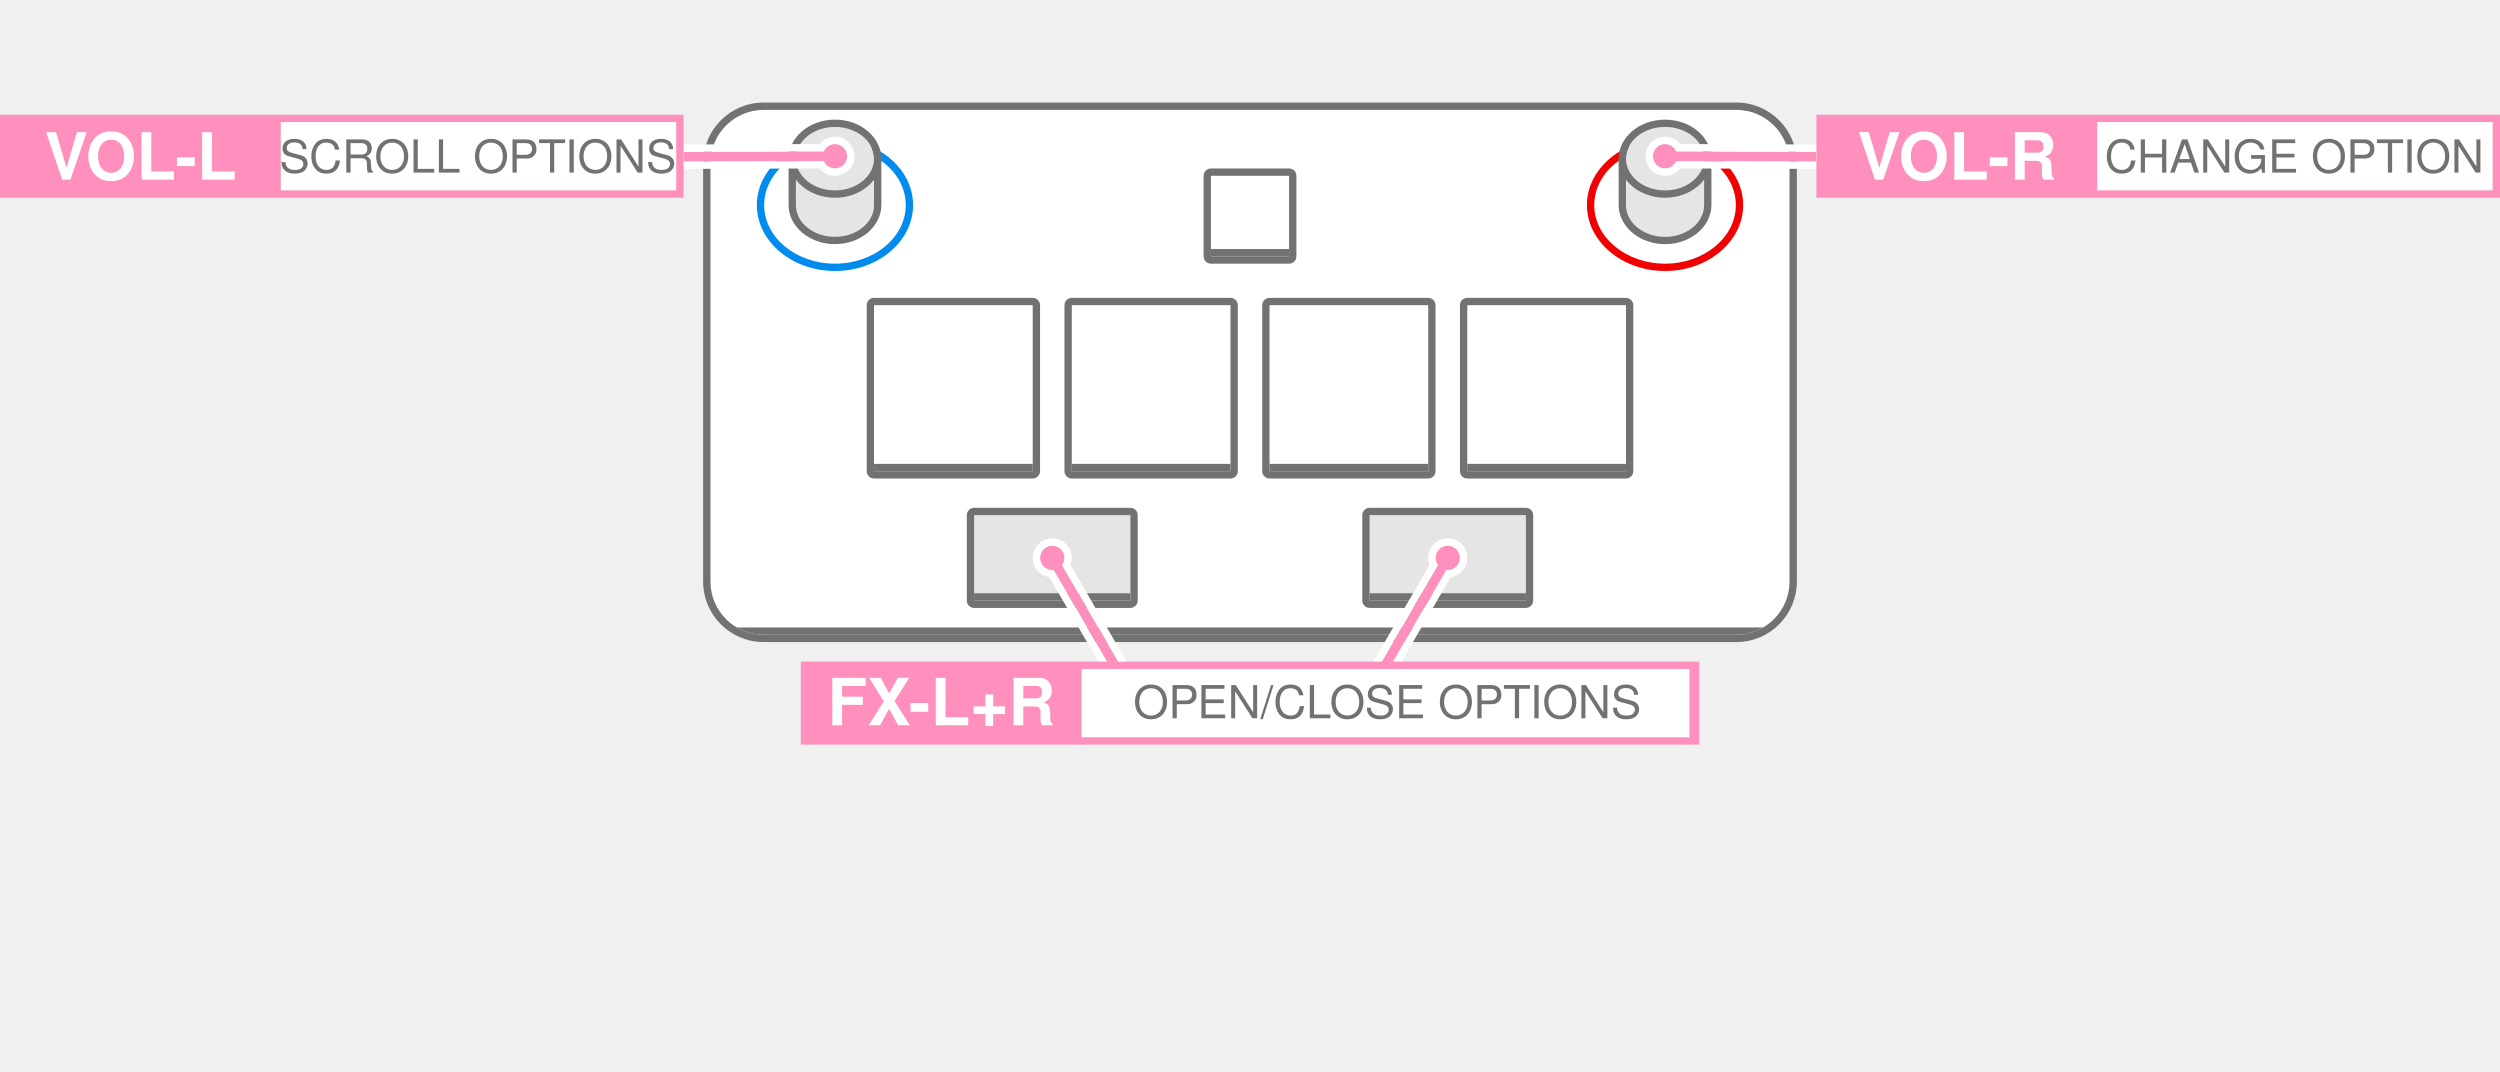
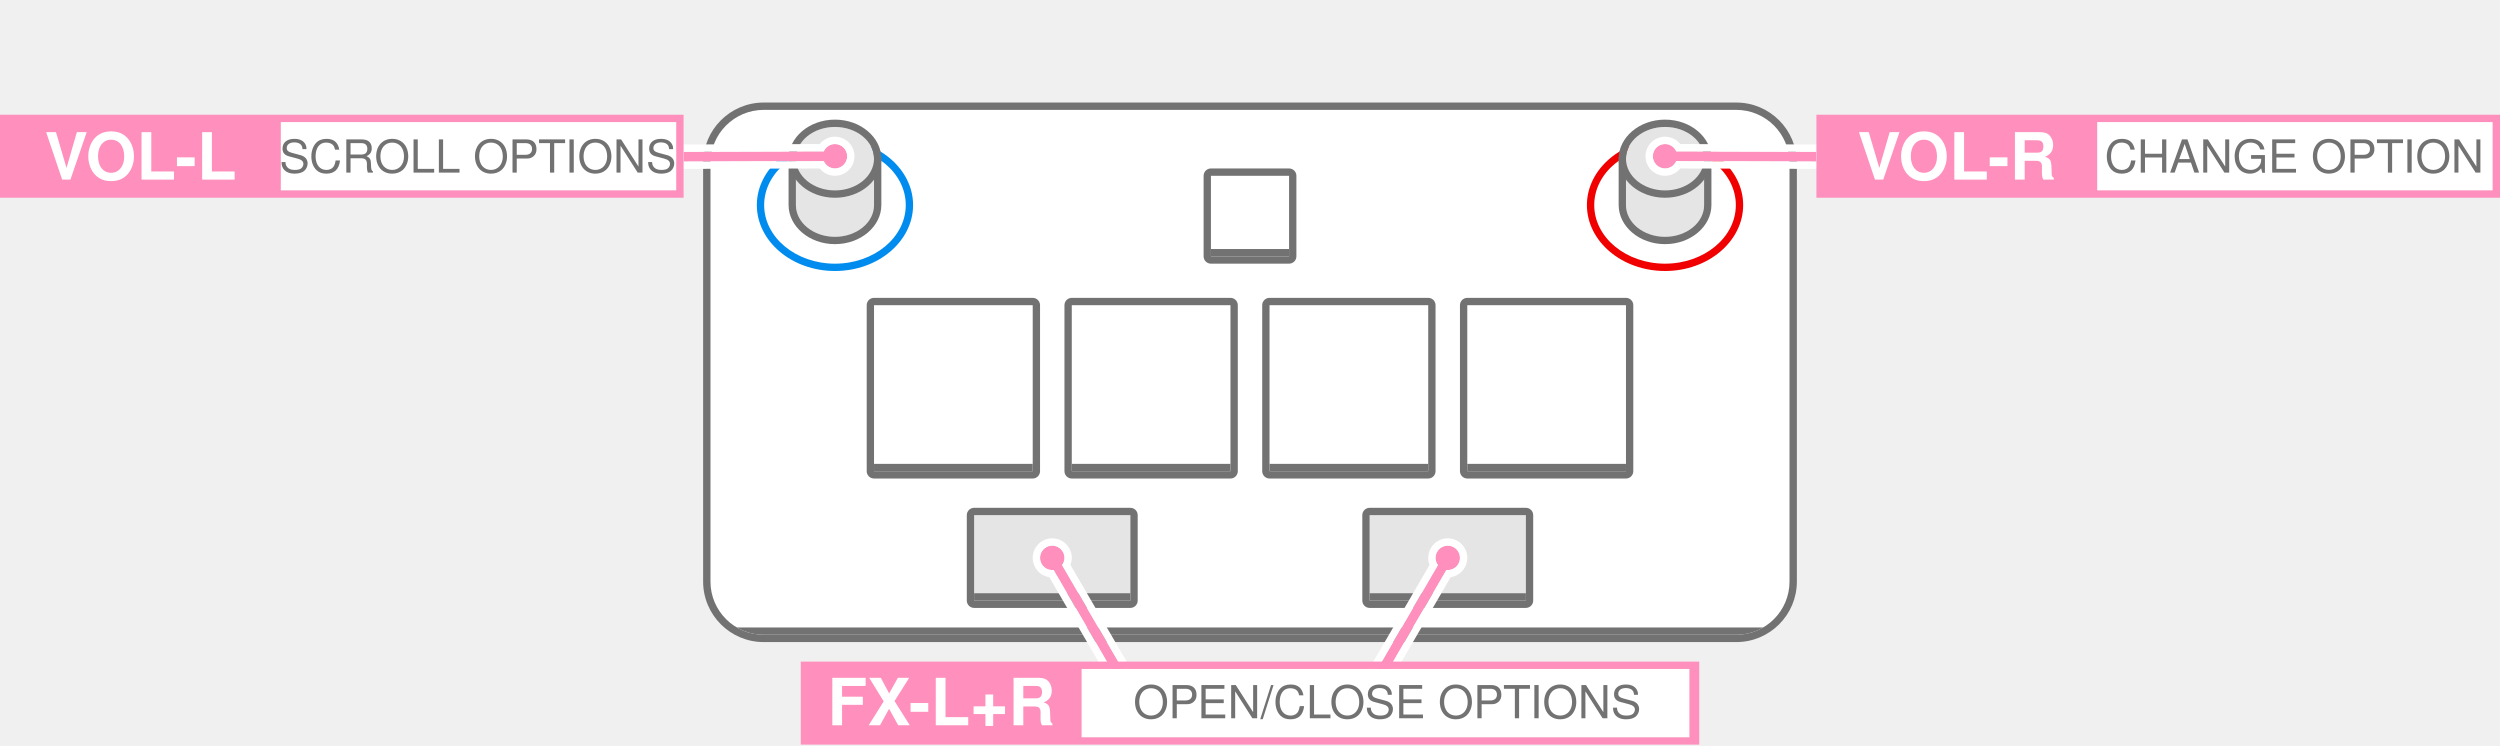
- <svg xmlns="http://www.w3.org/2000/svg" width="100%" height="100%" viewBox="0 0 3200 1372" version="1.1" xml:space="preserve" style="fill-rule:evenodd;clip-rule:evenodd;stroke-linejoin:round;stroke-miterlimit:2;">
-   <rect id="OPTIONS" x="0" y="0" width="3200" height="1371.88" style="fill:none;" />
+ <svg xmlns="http://www.w3.org/2000/svg" width="100%" height="100%" viewBox="0 0 3200 954" version="1.1" xml:space="preserve" style="fill-rule:evenodd;clip-rule:evenodd;stroke-linejoin:round;stroke-miterlimit:2;">
+   <rect id="OPTIONS" x="0" y="0" width="3200" height="953.125" style="fill:none;" />
  <clipPath id="_clip1">
-     <rect x="0" y="0" width="3200" height="1371.88" />
+     <rect x="0" y="0" width="3200" height="953.125" />
  </clipPath>
  <g clip-path="url(#_clip1)">
    <g id="CON">
      <path id="BACKGROUND" d="M2290.62,208.786L2290.62,744.339C2290.62,781.958 2260.08,812.5 2222.46,812.5L977.536,812.5C939.917,812.5 909.375,781.958 909.375,744.339L909.375,208.786C909.375,171.167 939.917,140.625 977.536,140.625L2222.46,140.625C2260.08,140.625 2290.62,171.167 2290.62,208.786Z" style="fill:#fff;" />
      <clipPath id="_clip2">
        <path d="M2290.62,208.786L2290.62,744.339C2290.62,781.958 2260.08,812.5 2222.46,812.5L977.536,812.5C939.917,812.5 909.375,781.958 909.375,744.339L909.375,208.786C909.375,171.167 939.917,140.625 977.536,140.625L2222.46,140.625C2260.08,140.625 2290.62,171.167 2290.62,208.786Z" />
      </clipPath>
      <g clip-path="url(#_clip2)">
        <rect x="942.272" y="803.125" width="1315.46" height="9.375" style="fill:#727272;" />
      </g>
      <path d="M2300,208.786L2300,744.339C2300,787.132 2265.26,821.875 2222.46,821.875L977.536,821.875C934.743,821.875 900,787.132 900,744.339L900,208.786C900,165.993 934.743,131.25 977.536,131.25L2222.46,131.25C2265.26,131.25 2300,165.993 2300,208.786ZM2290.62,208.786C2290.62,171.167 2260.08,140.625 2222.46,140.625L977.536,140.625C939.917,140.625 909.375,171.167 909.375,208.786L909.375,744.339C909.375,781.958 939.917,812.5 977.536,812.5L2222.46,812.5C2260.08,812.5 2290.62,781.958 2290.62,744.339L2290.62,208.786Z" style="fill:#727272;" />
      <g id="KNOB-L">
        <path d="M1068.75,178.125C1124.38,178.125 1168.75,216.46 1168.75,262.5C1168.75,308.54 1124.38,346.875 1068.75,346.875C1013.12,346.875 968.75,308.54 968.75,262.5C968.75,216.46 1013.12,178.125 1068.75,178.125ZM1068.75,187.5C1018.73,187.5 978.125,221.106 978.125,262.5C978.125,303.894 1018.73,337.5 1068.75,337.5C1118.77,337.5 1159.38,303.894 1159.38,262.5C1159.38,221.106 1118.77,187.5 1068.75,187.5Z" style="fill:#008cef;" />
        <path d="M1018.75,262.5L1018.75,203.125L1118.75,203.125L1118.75,262.5C1118.75,284.922 1096.35,303.125 1068.75,303.125C1041.15,303.125 1018.75,284.922 1018.75,262.5Z" style="fill:#e5e5e5;" />
        <path d="M1009.38,262.5L1009.38,203.125C1009.38,197.947 1013.57,193.75 1018.75,193.75L1118.75,193.75C1123.93,193.75 1128.12,197.947 1128.12,203.125L1128.12,262.5C1128.12,289.516 1102,312.5 1068.75,312.5C1035.5,312.5 1009.38,289.516 1009.38,262.5ZM1018.75,262.5C1018.75,284.922 1041.15,303.125 1068.75,303.125C1096.35,303.125 1118.75,284.922 1118.75,262.5L1118.75,203.125L1018.75,203.125L1018.75,262.5Z" style="fill:#727272;" />
        <ellipse cx="1068.75" cy="203.125" rx="50" ry="40.625" style="fill:#e5e5e5;" />
        <path d="M1068.75,153.125C1102,153.125 1128.12,176.109 1128.12,203.125C1128.12,230.141 1102,253.125 1068.75,253.125C1035.5,253.125 1009.38,230.141 1009.38,203.125C1009.38,176.109 1035.5,153.125 1068.75,153.125ZM1068.75,162.5C1041.15,162.5 1018.75,180.703 1018.75,203.125C1018.75,225.547 1041.15,243.75 1068.75,243.75C1096.35,243.75 1118.75,225.547 1118.75,203.125C1118.75,180.703 1096.35,162.5 1068.75,162.5Z" style="fill:#727272;" />
      </g>
      <g id="KNOB-R">
        <path d="M2131.25,178.125C2186.88,178.125 2231.25,216.46 2231.25,262.5C2231.25,308.54 2186.88,346.875 2131.25,346.875C2075.62,346.875 2031.25,308.54 2031.25,262.5C2031.25,216.46 2075.62,178.125 2131.25,178.125ZM2131.25,187.5C2081.23,187.5 2040.62,221.106 2040.62,262.5C2040.62,303.894 2081.23,337.5 2131.25,337.5C2181.27,337.5 2221.88,303.894 2221.88,262.5C2221.88,221.106 2181.27,187.5 2131.25,187.5Z" style="fill:#f00000;" />
        <path d="M2181.25,262.5L2181.25,203.125L2081.25,203.125L2081.25,262.5C2081.25,284.922 2103.65,303.125 2131.25,303.125C2158.85,303.125 2181.25,284.922 2181.25,262.5Z" style="fill:#e5e5e5;" />
        <path d="M2190.62,262.5C2190.62,289.516 2164.5,312.5 2131.25,312.5C2098,312.5 2071.88,289.516 2071.88,262.5L2071.88,203.125C2071.88,197.947 2076.07,193.75 2081.25,193.75L2181.25,193.75C2186.43,193.75 2190.62,197.947 2190.62,203.125L2190.62,262.5ZM2181.25,262.5L2181.25,203.125L2081.25,203.125L2081.25,262.5C2081.25,284.922 2103.65,303.125 2131.25,303.125C2158.85,303.125 2181.25,284.922 2181.25,262.5Z" style="fill:#727272;" />
        <ellipse cx="2131.25" cy="203.125" rx="50" ry="40.625" style="fill:#e5e5e5;" />
        <path d="M2131.25,153.125C2164.5,153.125 2190.62,176.109 2190.62,203.125C2190.62,230.141 2164.5,253.125 2131.25,253.125C2098,253.125 2071.88,230.141 2071.88,203.125C2071.88,176.109 2098,153.125 2131.25,153.125ZM2131.25,162.5C2103.65,162.5 2081.25,180.703 2081.25,203.125C2081.25,225.547 2103.65,243.75 2131.25,243.75C2158.85,243.75 2181.25,225.547 2181.25,203.125C2181.25,180.703 2158.85,162.5 2131.25,162.5Z" style="fill:#727272;" />
      </g>
      <g id="BT-A">
        <rect x="1118.75" y="390.625" width="203.125" height="212.5" style="fill:#fff;" />
        <path d="M1331.25,390.625L1331.25,603.125C1331.25,608.303 1327.05,612.5 1321.88,612.5L1118.75,612.5C1113.57,612.5 1109.38,608.303 1109.38,603.125L1109.38,390.625C1109.38,385.447 1113.57,381.25 1118.75,381.25L1321.88,381.25C1327.05,381.25 1331.25,385.447 1331.25,390.625ZM1321.88,390.625L1118.75,390.625L1118.75,603.125L1321.88,603.125L1321.88,390.625Z" style="fill:#727272;" />
        <rect x="1118.75" y="593.75" width="203.125" height="9.375" style="fill:#727272;" />
      </g>
      <g id="BT-B">
        <rect x="1371.88" y="390.625" width="203.125" height="212.5" style="fill:#fff;" />
        <path d="M1584.38,390.625L1584.38,603.125C1584.38,608.303 1580.18,612.5 1575,612.5L1371.88,612.5C1366.7,612.5 1362.5,608.303 1362.5,603.125L1362.5,390.625C1362.5,385.447 1366.7,381.25 1371.88,381.25L1575,381.25C1580.18,381.25 1584.38,385.447 1584.38,390.625ZM1575,390.625L1371.88,390.625L1371.88,603.125L1575,603.125L1575,390.625Z" style="fill:#727272;" />
        <rect x="1371.88" y="593.75" width="203.125" height="9.375" style="fill:#727272;" />
      </g>
      <g id="BT-C">
        <rect x="1625" y="390.625" width="203.125" height="212.5" style="fill:#fff;" />
        <path d="M1837.5,390.625L1837.5,603.125C1837.5,608.303 1833.3,612.5 1828.12,612.5L1625,612.5C1619.82,612.5 1615.62,608.303 1615.62,603.125L1615.62,390.625C1615.62,385.447 1619.82,381.25 1625,381.25L1828.12,381.25C1833.3,381.25 1837.5,385.447 1837.5,390.625ZM1828.12,390.625L1625,390.625L1625,603.125L1828.12,603.125L1828.12,390.625Z" style="fill:#727272;" />
        <rect x="1625" y="593.75" width="203.125" height="9.375" style="fill:#727272;" />
      </g>
      <g id="BT-D">
        <rect x="1878.12" y="390.625" width="203.125" height="212.5" style="fill:#fff;" />
        <path d="M1878.12,381.25L2081.25,381.25C2086.43,381.25 2090.62,385.447 2090.62,390.625L2090.62,603.125C2090.62,608.303 2086.43,612.5 2081.25,612.5L1878.12,612.5C1872.95,612.5 1868.75,608.303 1868.75,603.125L1868.75,390.625C1868.75,385.447 1872.95,381.25 1878.12,381.25ZM1878.12,390.625L1878.12,603.125L2081.25,603.125L2081.25,390.625L1878.12,390.625Z" style="fill:#727272;" />
        <rect x="1878.12" y="593.75" width="203.125" height="9.375" style="fill:#727272;" />
      </g>
      <g id="FX-L">
        <rect x="1246.88" y="659.375" width="200" height="109.375" style="fill:#e5e5e5;" />
        <path d="M1456.25,659.375L1456.25,768.75C1456.25,773.928 1452.05,778.125 1446.88,778.125L1246.88,778.125C1241.7,778.125 1237.5,773.928 1237.5,768.75L1237.5,659.375C1237.5,654.197 1241.7,650 1246.88,650L1446.88,650C1452.05,650 1456.25,654.197 1456.25,659.375ZM1446.88,659.375L1246.88,659.375L1246.88,768.75L1446.88,768.75L1446.88,659.375Z" style="fill:#727272;" />
        <rect x="1246.88" y="759.375" width="200" height="9.375" style="fill:#727272;" />
      </g>
      <g id="FX-R">
        <rect x="1753.12" y="659.375" width="200" height="109.375" style="fill:#e5e5e5;" />
        <path d="M1753.12,650L1953.12,650C1958.3,650 1962.5,654.197 1962.5,659.375L1962.5,768.75C1962.5,773.928 1958.3,778.125 1953.12,778.125L1753.12,778.125C1747.95,778.125 1743.75,773.928 1743.75,768.75L1743.75,659.375C1743.75,654.197 1747.95,650 1753.12,650ZM1753.12,659.375L1753.12,768.75L1953.12,768.75L1953.12,659.375L1753.12,659.375Z" style="fill:#727272;" />
        <rect x="1753.12" y="759.375" width="200" height="9.375" style="fill:#727272;" />
      </g>
      <g id="START">
        <rect x="1550" y="225" width="100" height="103.125" style="fill:#fff;" />
        <path d="M1659.38,225L1659.38,328.125C1659.38,333.303 1655.18,337.5 1650,337.5L1550,337.5C1544.82,337.5 1540.62,333.303 1540.62,328.125L1540.62,225C1540.62,219.822 1544.82,215.625 1550,215.625L1650,215.625C1655.18,215.625 1659.38,219.822 1659.38,225ZM1650,225L1550,225L1550,328.125L1650,328.125L1650,225Z" style="fill:#727272;" />
        <rect x="1550" y="318.75" width="100" height="9.375" style="fill:#727272;" />
      </g>
    </g>
    <path id="FX-L_ANCHOR" d="M1348.62,729.592C1342.64,730.26 1336.54,727.419 1333.34,721.875C1329.03,714.407 1331.59,704.843 1339.06,700.531C1346.53,696.219 1356.1,698.782 1360.41,706.25C1363.61,711.794 1363.02,718.494 1359.45,723.342L1449.66,878.441L1438.84,884.691L1348.62,729.592Z" style="fill:#ff8fbc;" />
    <path d="M1343.12,738.775C1335.87,737.67 1329.17,733.401 1325.22,726.563C1318.33,714.613 1322.43,699.311 1334.38,692.412C1346.32,685.513 1361.63,689.613 1368.53,701.563C1372.47,708.388 1372.82,716.308 1370.17,723.127L1457.77,873.728C1459.02,875.882 1459.36,878.446 1458.72,880.853C1458.08,883.261 1456.51,885.315 1454.35,886.56L1443.52,892.81C1439.05,895.393 1433.33,893.871 1430.73,889.405L1343.12,738.775ZM1348.62,729.592L1438.84,884.691L1449.66,878.441L1359.45,723.342C1363.02,718.494 1363.61,711.794 1360.41,706.25C1356.1,698.782 1346.53,696.219 1339.06,700.531C1331.59,704.843 1329.03,714.407 1333.34,721.875C1336.54,727.419 1342.64,730.26 1348.62,729.592Z" style="fill:#fff;" />
    <path id="FX-R_ANCHOR" d="M1851.38,729.592C1857.36,730.26 1863.46,727.419 1866.66,721.875C1870.97,714.407 1868.41,704.843 1860.94,700.531C1853.47,696.219 1843.9,698.782 1839.59,706.25C1836.39,711.794 1836.98,718.494 1840.55,723.342L1750.34,878.441L1761.16,884.691L1851.38,729.592Z" style="fill:#ff8fbc;" />
    <path d="M1856.88,738.775L1769.27,889.405C1766.67,893.871 1760.95,895.393 1756.48,892.81L1745.65,886.56C1743.49,885.315 1741.92,883.261 1741.28,880.853C1740.64,878.446 1740.98,875.882 1742.23,873.728C1742.23,873.728 1829.83,723.127 1829.83,723.129C1827.18,716.308 1827.53,708.388 1831.47,701.563C1838.37,689.613 1853.68,685.513 1865.62,692.412C1877.57,699.311 1881.67,714.613 1874.78,726.563C1870.83,733.401 1864.13,737.67 1856.88,738.775ZM1851.38,729.592C1857.36,730.26 1863.46,727.419 1866.66,721.875C1870.97,714.407 1868.41,704.843 1860.94,700.531C1853.47,696.219 1843.9,698.782 1839.59,706.25C1836.39,711.794 1836.98,718.494 1840.55,723.342L1750.34,878.441L1761.16,884.691L1851.38,729.592Z" style="fill:#fff;" />
    <g id="OPTIONS1">
      <rect x="1384.38" y="856.25" width="778.125" height="87.5" style="fill:#fff;" />
      <path d="M2175,953.125L1025,953.125L1025,846.875L2175,846.875L2175,953.125ZM1384.38,943.75C1621.02,943.75 2162.5,943.75 2162.5,943.75L2162.5,856.25C2112.49,856.25 1599.48,856.25 1384.38,856.25L1384.38,943.75Z" style="fill:#ff8fbc;" />
      <path d="M1077.85,902.182L1104.43,902.182L1104.43,891.776L1077.85,891.776L1077.85,878.016L1108.02,878.016L1108.02,867.609L1065.36,867.609L1065.36,928.349L1077.85,928.349L1077.85,902.182Z" style="fill:#fff;fill-rule:nonzero;" />
      <path d="M1145.02,897.354L1163.77,867.609L1149.27,867.609L1138.11,887.602L1127.44,867.609L1112.61,867.609L1131.11,897.771L1111.94,928.349L1126.44,928.349L1138.02,907.272L1149.69,928.349L1164.52,928.349L1145.02,897.354Z" style="fill:#fff;fill-rule:nonzero;" />
      <rect x="1165.52" y="899.859" width="22.667" height="11.24" style="fill:#fff;fill-rule:nonzero;" />
      <path d="M1210.27,867.609L1197.78,867.609L1197.78,928.349L1239.35,928.349L1239.35,917.943L1210.27,917.943L1210.27,867.609Z" style="fill:#fff;fill-rule:nonzero;" />
      <path d="M1286.43,904.109L1271.27,904.109L1271.27,888.943L1261.36,888.943L1261.36,904.109L1246.19,904.109L1246.19,914.016L1261.36,914.016L1261.36,929.182L1271.27,929.182L1271.27,914.016L1286.43,914.016L1286.43,904.109Z" style="fill:#fff;fill-rule:nonzero;" />
      <path d="M1309.85,904.266L1324.19,904.266C1329.61,904.266 1331.94,906.433 1331.94,911.436L1331.94,913.937C1331.86,915.521 1331.86,917.022 1331.86,917.939C1331.86,923.691 1332.19,925.442 1333.69,928.349L1347.1,928.349L1347.1,926.109C1345.19,925.025 1344.44,923.775 1344.44,921.107C1344.1,903.183 1343.77,902.351 1336.03,899.021C1342.85,896.357 1346.27,891.441 1346.27,884.02C1346.27,879.183 1344.6,874.769 1341.69,871.772C1338.94,868.941 1335.11,867.609 1329.94,867.609L1297.36,867.609L1297.36,928.349L1309.85,928.349L1309.85,904.266ZM1309.85,893.859L1309.85,878.016L1324.94,878.016C1328.53,878.016 1329.94,878.349 1331.53,879.6C1333.03,880.851 1333.78,882.936 1333.78,885.771C1333.78,888.689 1333.03,891.024 1331.53,892.275C1330.11,893.442 1328.53,893.859 1324.94,893.859L1309.85,893.859Z" style="fill:#fff;fill-rule:nonzero;" />
      <path d="M1473.29,876.158C1461.09,876.158 1452.82,885.135 1452.82,898.437C1452.82,911.799 1461.04,920.717 1473.35,920.717C1478.54,920.717 1483.09,919.145 1486.53,916.232C1491.14,912.324 1493.88,905.731 1493.88,898.787C1493.88,885.076 1485.77,876.158 1473.29,876.158ZM1473.29,880.934C1482.51,880.934 1488.46,887.877 1488.46,898.671C1488.46,908.94 1482.33,915.941 1473.35,915.941C1464.24,915.941 1458.23,908.94 1458.23,898.437C1458.23,887.935 1464.24,880.934 1473.29,880.934Z" style="fill:#727272;fill-rule:nonzero;" />
      <path d="M1506.3,901.351L1519.66,901.351C1522.99,901.351 1525.62,900.36 1527.89,898.322C1530.45,895.991 1531.56,893.248 1531.56,889.338C1531.56,881.343 1526.84,876.858 1518.44,876.858L1500.88,876.858L1500.88,919.376L1506.3,919.376L1506.3,901.351ZM1506.3,896.574L1506.3,881.634L1517.62,881.634C1522.82,881.634 1525.91,884.435 1525.91,889.104C1525.91,893.773 1522.82,896.574 1517.62,896.574L1506.3,896.574Z" style="fill:#727272;fill-rule:nonzero;" />
      <path d="M1543.23,900.009L1566.38,900.009L1566.38,895.233L1543.23,895.233L1543.23,881.634L1567.26,881.634L1567.26,876.858L1537.81,876.858L1537.81,919.376L1568.31,919.376L1568.31,914.599L1543.23,914.599L1543.23,900.009Z" style="fill:#727272;fill-rule:nonzero;" />
      <path d="M1609.14,876.858L1604.02,876.858L1604.02,911.623L1581.78,876.858L1575.9,876.858L1575.9,919.376L1581.03,919.376L1581.03,884.902L1603.02,919.376L1609.14,919.376L1609.14,876.858Z" style="fill:#727272;fill-rule:nonzero;" />
      <path d="M1626.94,876.858L1613.11,920.542L1616.32,920.542L1630.15,876.858L1626.94,876.858Z" style="fill:#727272;fill-rule:nonzero;" />
      <path d="M1668.41,890.036C1666.72,880.701 1661.35,876.158 1652.02,876.158C1646.3,876.158 1641.69,877.963 1638.54,881.459C1634.7,885.66 1632.6,891.728 1632.6,898.612C1632.6,905.614 1634.76,911.624 1638.72,915.766C1642.04,919.145 1646.24,920.717 1651.78,920.717C1662.17,920.717 1668,915.124 1669.28,903.864L1663.68,903.864C1663.22,906.781 1662.63,908.765 1661.76,910.457C1660.01,913.957 1656.39,915.941 1651.84,915.941C1643.38,915.941 1638.02,909.173 1638.02,898.554C1638.02,887.643 1643.09,880.934 1651.38,880.934C1654.82,880.934 1658.03,881.926 1659.78,883.618C1661.35,885.076 1662.23,886.827 1662.87,890.036L1668.41,890.036Z" style="fill:#727272;fill-rule:nonzero;" />
      <path d="M1682,876.858L1676.58,876.858L1676.58,919.376L1703,919.376L1703,914.599L1682,914.599L1682,876.858Z" style="fill:#727272;fill-rule:nonzero;" />
      <path d="M1724.65,876.158C1712.45,876.158 1704.17,885.135 1704.17,898.437C1704.17,911.799 1712.39,920.717 1724.7,920.717C1729.9,920.717 1734.45,919.145 1737.89,916.232C1742.5,912.324 1745.23,905.731 1745.23,898.787C1745.23,885.076 1737.13,876.158 1724.65,876.158ZM1724.65,880.934C1733.87,880.934 1739.82,887.877 1739.82,898.671C1739.82,908.94 1733.69,915.941 1724.7,915.941C1715.6,915.941 1709.59,908.94 1709.59,898.437C1709.59,887.935 1715.6,880.934 1724.65,880.934Z" style="fill:#727272;fill-rule:nonzero;" />
      <path d="M1781.52,889.335C1781.52,886.418 1781.34,885.601 1780.41,883.618C1778.08,878.72 1773.12,876.158 1765.94,876.158C1756.61,876.158 1750.84,880.934 1750.84,888.635C1750.84,893.828 1753.58,897.095 1759.18,898.554L1769.74,901.355C1775.16,902.755 1777.56,904.914 1777.56,908.24C1777.56,910.515 1776.33,912.849 1774.52,914.132C1772.83,915.358 1770.15,915.941 1766.7,915.941C1762.04,915.941 1758.94,914.833 1756.9,912.382C1755.33,910.515 1754.63,908.473 1754.69,905.847L1749.56,905.847C1749.62,909.756 1750.37,912.324 1752.06,914.658C1754.98,918.679 1759.88,920.717 1766.35,920.717C1771.43,920.717 1775.57,919.552 1778.32,917.456C1781.17,915.183 1782.98,911.39 1782.98,907.714C1782.98,902.463 1779.71,898.612 1773.94,897.037L1763.26,894.178C1758.13,892.778 1756.26,891.144 1756.26,887.877C1756.26,883.559 1760.05,880.701 1765.77,880.701C1772.54,880.701 1776.33,883.734 1776.39,889.335L1781.52,889.335Z" style="fill:#727272;fill-rule:nonzero;" />
      <path d="M1796.33,900.009L1819.49,900.009L1819.49,895.233L1796.33,895.233L1796.33,881.634L1820.37,881.634L1820.37,876.858L1790.92,876.858L1790.92,919.376L1821.42,919.376L1821.42,914.599L1796.33,914.599L1796.33,900.009Z" style="fill:#727272;fill-rule:nonzero;" />
      <path d="M1863.48,876.158C1851.29,876.158 1843.01,885.135 1843.01,898.437C1843.01,911.799 1851.23,920.717 1863.54,920.717C1868.73,920.717 1873.28,919.145 1876.72,916.232C1881.33,912.324 1884.07,905.731 1884.07,898.787C1884.07,885.076 1875.97,876.158 1863.48,876.158ZM1863.48,880.934C1872.7,880.934 1878.65,887.877 1878.65,898.671C1878.65,908.94 1872.52,915.941 1863.54,915.941C1854.43,915.941 1848.43,908.94 1848.43,898.437C1848.43,887.935 1854.43,880.934 1863.48,880.934Z" style="fill:#727272;fill-rule:nonzero;" />
      <path d="M1896.49,901.351L1909.86,901.351C1913.18,901.351 1915.81,900.36 1918.08,898.322C1920.64,895.991 1921.75,893.248 1921.75,889.338C1921.75,881.343 1917.03,876.858 1908.63,876.858L1891.07,876.858L1891.07,919.376L1896.49,919.376L1896.49,901.351ZM1896.49,896.574L1896.49,881.634L1907.81,881.634C1913.01,881.634 1916.1,884.435 1916.1,889.104C1916.1,893.773 1913.01,896.574 1907.81,896.574L1896.49,896.574Z" style="fill:#727272;fill-rule:nonzero;" />
      <path d="M1944.44,881.634L1958.38,881.634L1958.38,876.858L1925.02,876.858L1925.02,881.634L1939.02,881.634L1939.02,919.376L1944.44,919.376L1944.44,881.634Z" style="fill:#727272;fill-rule:nonzero;" />
      <rect x="1963.99" y="876.858" width="5.476" height="42.518" style="fill:#727272;fill-rule:nonzero;" />
      <path d="M1997.06,876.158C1984.87,876.158 1976.59,885.135 1976.59,898.437C1976.59,911.799 1984.81,920.717 1997.12,920.717C2002.31,920.717 2006.87,919.145 2010.31,916.232C2014.91,912.324 2017.65,905.731 2017.65,898.787C2017.65,885.076 2009.55,876.158 1997.06,876.158ZM1997.06,880.934C2006.28,880.934 2012.23,887.877 2012.23,898.671C2012.23,908.94 2006.11,915.941 1997.12,915.941C1988.02,915.941 1982.01,908.94 1982.01,898.437C1982.01,887.935 1988.02,880.934 1997.06,880.934Z" style="fill:#727272;fill-rule:nonzero;" />
      <path d="M2057.43,876.858L2052.31,876.858L2052.31,911.623L2030.08,876.858L2024.19,876.858L2024.19,919.376L2029.32,919.376L2029.32,884.902L2051.32,919.376L2057.43,919.376L2057.43,876.858Z" style="fill:#727272;fill-rule:nonzero;" />
      <path d="M2096.64,889.335C2096.64,886.418 2096.46,885.601 2095.53,883.618C2093.2,878.72 2088.24,876.158 2081.06,876.158C2071.73,876.158 2065.96,880.934 2065.96,888.635C2065.96,893.828 2068.7,897.095 2074.29,898.554L2084.86,901.355C2090.28,902.755 2092.67,904.914 2092.67,908.24C2092.67,910.515 2091.45,912.849 2089.64,914.132C2087.95,915.358 2085.26,915.941 2081.82,915.941C2077.15,915.941 2074.06,914.833 2072.02,912.382C2070.44,910.515 2069.74,908.473 2069.8,905.847L2064.67,905.847C2064.73,909.756 2065.49,912.324 2067.18,914.658C2070.09,918.679 2074.99,920.717 2081.47,920.717C2086.55,920.717 2090.69,919.552 2093.43,917.456C2096.29,915.183 2098.09,911.39 2098.09,907.714C2098.09,902.463 2094.83,898.612 2089.06,897.037L2078.38,894.178C2073.24,892.778 2071.38,891.144 2071.38,887.877C2071.38,883.559 2075.17,880.701 2080.89,880.701C2087.66,880.701 2091.45,883.734 2091.51,889.335L2096.64,889.335Z" style="fill:#727272;fill-rule:nonzero;" />
    </g>
    <path id="VOL-R_ANCHOR" d="M2145.57,193.75C2143.16,188.234 2137.65,184.375 2131.25,184.375C2122.63,184.375 2115.62,191.376 2115.62,200C2115.62,208.624 2122.63,215.625 2131.25,215.625C2137.65,215.625 2143.16,211.766 2145.57,206.25L2325,206.827L2325,194.327L2145.57,193.75Z" style="fill:#ff8fbc;" />
    <path d="M2150.78,184.392L2325.03,184.952C2330.2,184.969 2334.38,189.161 2334.38,194.327L2334.38,206.827C2334.38,209.319 2333.38,211.708 2331.62,213.467C2329.85,215.226 2327.46,216.21 2324.97,216.202C2324.97,216.202 2150.75,215.642 2150.75,215.64C2146.17,221.346 2139.13,225 2131.25,225C2117.45,225 2106.25,213.798 2106.25,200C2106.25,186.202 2117.45,175 2131.25,175C2139.15,175 2146.19,178.667 2150.78,184.392ZM2145.57,193.75C2143.16,188.234 2137.65,184.375 2131.25,184.375C2122.63,184.375 2115.62,191.376 2115.62,200C2115.62,208.624 2122.63,215.625 2131.25,215.625C2137.65,215.625 2143.16,211.766 2145.57,206.25L2325,206.827L2325,194.327L2145.57,193.75Z" style="fill:#fff;" />
    <g id="VOL-R">
      <rect x="2684.38" y="156.25" width="506.25" height="87.5" style="fill:#fff;" />
      <path d="M3200,253.125L2325,253.125L2325,146.875L3200,146.875L3200,253.125ZM2684.38,243.75C2921.02,243.75 3190.62,243.75 3190.62,243.75L3190.62,156.25C3140.62,156.25 2899.47,156.25 2684.38,156.25L2684.38,243.75Z" style="fill:#ff8fbc;" />
      <path d="M2410.52,229.911L2431.36,169.172L2418.77,169.172L2405.52,214.919L2392.02,169.172L2379.44,169.172L2399.94,229.911L2410.52,229.911Z" style="fill:#fff;fill-rule:nonzero;" />
      <path d="M2462.52,168.172C2454.02,168.172 2447.02,171.002 2441.86,176.58C2436.44,182.412 2433.36,190.914 2433.36,200C2433.36,209.086 2436.44,217.671 2441.86,223.42C2447.1,229.081 2453.94,231.828 2462.61,231.828C2471.28,231.828 2478.11,229.081 2483.36,223.42C2488.6,217.838 2491.85,209.002 2491.85,200.417C2491.85,190.914 2488.77,182.329 2483.36,176.58C2478.03,170.836 2471.36,168.172 2462.52,168.172ZM2462.61,178.828C2472.86,178.828 2479.36,187.164 2479.36,200.333C2479.36,212.837 2472.61,221.172 2462.61,221.172C2452.44,221.172 2445.85,212.837 2445.85,200C2445.85,187.164 2452.44,178.828 2462.61,178.828Z" style="fill:#fff;fill-rule:nonzero;" />
      <path d="M2514.02,169.172L2501.53,169.172L2501.53,229.911L2543.1,229.911L2543.1,219.505L2514.02,219.505L2514.02,169.172Z" style="fill:#fff;fill-rule:nonzero;" />
      <rect x="2546.86" y="201.422" width="22.667" height="11.24" style="fill:#fff;fill-rule:nonzero;" />
      <path d="M2591.6,205.828L2605.94,205.828C2611.36,205.828 2613.7,207.996 2613.7,212.998L2613.7,215.499C2613.61,217.083 2613.61,218.584 2613.61,219.501C2613.61,225.254 2613.95,227.005 2615.45,229.911L2628.85,229.911L2628.85,227.672C2626.94,226.588 2626.19,225.337 2626.19,222.669C2625.85,204.746 2625.52,203.913 2617.78,200.583C2624.6,197.919 2628.02,193.004 2628.02,185.582C2628.02,180.746 2626.35,176.331 2623.44,173.334C2620.69,170.504 2616.86,169.172 2611.69,169.172L2579.11,169.172L2579.11,229.911L2591.6,229.911L2591.6,205.828ZM2591.6,195.422L2591.6,179.578L2606.69,179.578C2610.28,179.578 2611.69,179.912 2613.28,181.163C2614.78,182.413 2615.53,184.498 2615.53,187.333C2615.53,190.252 2614.78,192.587 2613.28,193.838C2611.86,195.005 2610.28,195.422 2606.69,195.422L2591.6,195.422Z" style="fill:#fff;fill-rule:nonzero;" />
      <path d="M2732.51,191.598C2730.82,182.263 2725.45,177.72 2716.12,177.72C2710.41,177.72 2705.8,179.526 2702.65,183.021C2698.8,187.222 2696.7,193.29 2696.7,200.175C2696.7,207.176 2698.86,213.186 2702.82,217.329C2706.15,220.707 2710.35,222.28 2715.89,222.28C2726.27,222.28 2732.11,216.687 2733.39,205.426L2727.79,205.426C2727.32,208.343 2726.74,210.327 2725.86,212.019C2724.11,215.52 2720.5,217.504 2715.95,217.504C2707.49,217.504 2702.12,210.736 2702.12,200.117C2702.12,189.206 2707.2,182.496 2715.48,182.496C2718.92,182.496 2722.13,183.488 2723.88,185.18C2725.45,186.639 2726.33,188.389 2726.97,191.598L2732.51,191.598Z" style="fill:#727272;fill-rule:nonzero;" />
      <path d="M2767.46,201.571L2767.46,220.938L2772.88,220.938L2772.88,178.42L2767.46,178.42L2767.46,196.795L2745.58,196.795L2745.58,178.42L2740.16,178.42L2740.16,220.938L2745.58,220.938L2745.58,201.571L2767.46,201.571Z" style="fill:#727272;fill-rule:nonzero;" />
      <path d="M2804.44,208.163L2808.82,220.938L2814.88,220.938L2799.95,178.42L2792.95,178.42L2777.78,220.938L2783.56,220.938L2788.05,208.163L2804.44,208.163ZM2802.93,203.62L2789.39,203.62L2796.39,184.248L2802.93,203.62Z" style="fill:#727272;fill-rule:nonzero;" />
      <path d="M2853.38,178.42L2848.25,178.42L2848.25,213.186L2826.02,178.42L2820.14,178.42L2820.14,220.938L2825.26,220.938L2825.26,186.464L2847.26,220.938L2853.38,220.938L2853.38,178.42Z" style="fill:#727272;fill-rule:nonzero;" />
      <path d="M2899.11,198.487L2881.38,198.487L2881.38,203.263L2894.33,203.263L2894.33,204.43C2894.33,212.017 2888.73,217.504 2880.97,217.504C2876.66,217.504 2872.75,215.928 2870.24,213.185C2867.44,210.15 2865.75,205.072 2865.75,199.827C2865.75,189.383 2871.7,182.496 2880.68,182.496C2887.16,182.496 2891.82,185.823 2892.99,191.309L2898.53,191.309C2897.01,182.671 2890.48,177.72 2880.74,177.72C2875.55,177.72 2871.35,179.06 2868.02,181.797C2863.07,185.881 2860.33,192.476 2860.33,200.118C2860.33,213.185 2868.31,222.28 2879.8,222.28C2885.58,222.28 2890.13,220.125 2894.33,215.519L2895.67,221.173L2899.11,221.173L2899.11,198.487Z" style="fill:#727272;fill-rule:nonzero;" />
      <path d="M2913.81,201.571L2936.97,201.571L2936.97,196.795L2913.81,196.795L2913.81,183.196L2937.85,183.196L2937.85,178.42L2908.39,178.42L2908.39,220.938L2938.9,220.938L2938.9,216.162L2913.81,216.162L2913.81,201.571Z" style="fill:#727272;fill-rule:nonzero;" />
      <path d="M2980.96,177.72C2968.76,177.72 2960.49,186.697 2960.49,200C2960.49,213.361 2968.7,222.28 2981.02,222.28C2986.21,222.28 2990.76,220.707 2994.2,217.795C2998.81,213.886 3001.55,207.293 3001.55,200.35C3001.55,186.639 2993.45,177.72 2980.96,177.72ZM2980.96,182.496C2990.18,182.496 2996.13,189.439 2996.13,200.233C2996.13,210.502 2990,217.504 2981.02,217.504C2971.91,217.504 2965.91,210.502 2965.91,200C2965.91,189.498 2971.91,182.496 2980.96,182.496Z" style="fill:#727272;fill-rule:nonzero;" />
      <path d="M3013.97,202.913L3027.34,202.913C3030.66,202.913 3033.29,201.923 3035.56,199.884C3038.12,197.553 3039.23,194.81 3039.23,190.9C3039.23,182.905 3034.51,178.42 3026.11,178.42L3008.55,178.42L3008.55,220.938L3013.97,220.938L3013.97,202.913ZM3013.97,198.137L3013.97,183.196L3025.29,183.196C3030.49,183.196 3033.58,185.998 3033.58,190.667C3033.58,195.336 3030.49,198.137 3025.29,198.137L3013.97,198.137Z" style="fill:#727272;fill-rule:nonzero;" />
      <path d="M3061.92,183.196L3075.86,183.196L3075.86,178.42L3042.5,178.42L3042.5,183.196L3056.5,183.196L3056.5,220.938L3061.92,220.938L3061.92,183.196Z" style="fill:#727272;fill-rule:nonzero;" />
      <rect x="3081.47" y="178.42" width="5.476" height="42.518" style="fill:#727272;fill-rule:nonzero;" />
      <path d="M3114.54,177.72C3102.35,177.72 3094.07,186.697 3094.07,200C3094.07,213.361 3102.29,222.28 3114.6,222.28C3119.79,222.28 3124.34,220.707 3127.79,217.795C3132.39,213.886 3135.13,207.293 3135.13,200.35C3135.13,186.639 3127.03,177.72 3114.54,177.72ZM3114.54,182.496C3123.76,182.496 3129.71,189.439 3129.71,200.233C3129.71,210.502 3123.59,217.504 3114.6,217.504C3105.5,217.504 3099.49,210.502 3099.49,200C3099.49,189.498 3105.5,182.496 3114.54,182.496Z" style="fill:#727272;fill-rule:nonzero;" />
      <path d="M3174.91,178.42L3169.79,178.42L3169.79,213.186L3147.56,178.42L3141.67,178.42L3141.67,220.938L3146.8,220.938L3146.8,186.464L3168.8,220.938L3174.91,220.938L3174.91,178.42Z" style="fill:#727272;fill-rule:nonzero;" />
    </g>
    <path id="VOL-L_ANCHOR" d="M1054.43,193.75C1056.84,188.234 1062.35,184.375 1068.75,184.375C1077.37,184.375 1084.38,191.376 1084.38,200C1084.38,208.624 1077.37,215.625 1068.75,215.625C1062.35,215.625 1056.84,211.766 1054.43,206.25L875,206.827L875,194.327L1054.43,193.75Z" style="fill:#ff8fbc;" />
    <path d="M1049.22,184.392C1053.81,178.667 1060.85,175 1068.75,175C1082.55,175 1093.75,186.202 1093.75,200C1093.75,213.798 1082.55,225 1068.75,225C1060.87,225 1053.83,221.346 1049.25,215.642L875.03,216.202C872.539,216.21 870.146,215.226 868.382,213.467C866.617,211.708 865.625,209.319 865.625,206.827L865.625,194.327C865.625,189.161 869.804,184.969 874.97,184.952L1049.22,184.392ZM1054.43,193.75L875,194.327L875,206.827L1054.43,206.25C1056.84,211.766 1062.35,215.625 1068.75,215.625C1077.37,215.625 1084.38,208.624 1084.38,200C1084.38,191.376 1077.37,184.375 1068.75,184.375C1062.35,184.375 1056.84,188.234 1054.43,193.75Z" style="fill:#fff;" />
    <g id="VOL-L">
      <rect x="359.375" y="156.25" width="506.25" height="87.5" style="fill:#fff;" />
      <path d="M875,253.125L0,253.125L0,146.875L875,146.875L875,253.125ZM359.375,243.75C596.018,243.75 865.625,243.75 865.625,243.75L865.625,156.25C815.615,156.25 574.475,156.25 359.375,156.25L359.375,243.75Z" style="fill:#ff8fbc;" />
      <path d="M90.148,229.911L110.982,169.172L98.398,169.172L85.148,214.919L71.648,169.172L59.065,169.172L79.565,229.911L90.148,229.911Z" style="fill:#fff;fill-rule:nonzero;" />
      <path d="M142.148,168.172C133.646,168.172 126.644,171.002 121.48,176.58C116.068,182.412 112.987,190.914 112.987,200C112.987,209.086 116.068,217.671 121.48,223.42C126.727,229.081 133.562,231.828 142.232,231.828C150.901,231.828 157.736,229.081 162.984,223.42C168.229,217.838 171.477,209.002 171.477,200.417C171.477,190.914 168.396,182.329 162.984,176.58C157.653,170.836 150.984,168.172 142.148,168.172ZM142.232,178.828C152.485,178.828 158.987,187.164 158.987,200.333C158.987,212.837 152.235,221.172 142.232,221.172C132.062,221.172 125.477,212.837 125.477,200C125.477,187.164 132.062,178.828 142.232,178.828Z" style="fill:#fff;fill-rule:nonzero;" />
      <path d="M193.643,169.172L181.154,169.172L181.154,229.911L222.727,229.911L222.727,219.505L193.643,219.505L193.643,169.172Z" style="fill:#fff;fill-rule:nonzero;" />
      <rect x="226.482" y="201.422" width="22.667" height="11.24" style="fill:#fff;fill-rule:nonzero;" />
      <path d="M271.227,169.172L258.737,169.172L258.737,229.911L300.31,229.911L300.31,219.505L271.227,219.505L271.227,169.172Z" style="fill:#fff;fill-rule:nonzero;" />
      <path d="M392.29,190.898C392.29,187.981 392.115,187.164 391.183,185.18C388.853,180.283 383.894,177.72 376.716,177.72C367.38,177.72 361.612,182.496 361.612,190.198C361.612,195.391 364.35,198.658 369.947,200.117L380.509,202.917C385.936,204.317 388.329,206.476 388.329,209.802C388.329,212.077 387.103,214.411 385.294,215.695C383.602,216.92 380.918,217.504 377.475,217.504C372.807,217.504 369.714,216.395 367.672,213.945C366.098,212.077 365.399,210.035 365.457,207.41L360.329,207.41C360.387,211.319 361.145,213.886 362.835,216.22C365.748,220.241 370.648,222.28 377.125,222.28C382.201,222.28 386.345,221.115 389.086,219.018C391.94,216.745 393.746,212.953 393.746,209.277C393.746,204.026 390.484,200.175 384.711,198.6L374.032,195.741C368.897,194.34 367.03,192.707 367.03,189.439C367.03,185.122 370.823,182.263 376.541,182.263C383.31,182.263 387.103,185.297 387.161,190.898L392.29,190.898Z" style="fill:#727272;fill-rule:nonzero;" />
      <path d="M434.346,191.598C432.655,182.263 427.288,177.72 417.955,177.72C412.238,177.72 407.63,179.526 404.48,183.021C400.634,187.222 398.537,193.29 398.537,200.175C398.537,207.176 400.692,213.186 404.655,217.329C407.98,220.707 412.18,222.28 417.721,222.28C428.105,222.28 433.938,216.687 435.221,205.426L429.621,205.426C429.155,208.343 428.571,210.327 427.696,212.019C425.946,215.52 422.33,217.504 417.78,217.504C409.321,217.504 403.955,210.736 403.955,200.117C403.955,189.206 409.03,182.496 417.313,182.496C420.755,182.496 423.963,183.488 425.713,185.18C427.288,186.639 428.163,188.389 428.805,191.598L434.346,191.598Z" style="fill:#727272;fill-rule:nonzero;" />
      <path d="M448.696,202.621L462.701,202.621C467.544,202.621 469.703,204.956 469.703,210.208L469.645,214.001C469.645,216.627 470.112,219.195 470.869,220.938L477.455,220.938L477.455,219.604C475.414,218.203 475.006,216.686 474.889,211.025C474.831,204.022 473.724,201.922 469.12,199.942C473.899,197.553 475.821,194.694 475.821,189.791C475.821,182.439 471.277,178.42 462.876,178.42L443.279,178.42L443.279,220.938L448.696,220.938L448.696,202.621ZM448.696,197.845L448.696,183.196L461.826,183.196C464.86,183.196 466.611,183.663 467.953,184.83C469.412,186.056 470.17,187.982 470.17,190.492C470.17,195.569 467.603,197.845 461.826,197.845L448.696,197.845Z" style="fill:#727272;fill-rule:nonzero;" />
      <path d="M501.958,177.72C489.764,177.72 481.487,186.697 481.487,200C481.487,213.361 489.705,222.28 502.017,222.28C507.21,222.28 511.761,220.707 515.203,217.795C519.808,213.886 522.546,207.293 522.546,200.35C522.546,186.639 514.445,177.72 501.958,177.72ZM501.958,182.496C511.177,182.496 517.129,189.439 517.129,200.233C517.129,210.502 511.002,217.504 502.017,217.504C492.914,217.504 486.905,210.502 486.905,200C486.905,189.498 492.914,182.496 501.958,182.496Z" style="fill:#727272;fill-rule:nonzero;" />
      <path d="M534.738,178.42L529.32,178.42L529.32,220.938L555.738,220.938L555.738,216.162L534.738,216.162L534.738,178.42Z" style="fill:#727272;fill-rule:nonzero;" />
      <path d="M567.171,178.42L561.754,178.42L561.754,220.938L588.171,220.938L588.171,216.162L567.171,216.162L567.171,178.42Z" style="fill:#727272;fill-rule:nonzero;" />
      <path d="M628.425,177.72C616.23,177.72 607.954,186.697 607.954,200C607.954,213.361 616.172,222.28 628.483,222.28C633.676,222.28 638.227,220.707 641.67,217.795C646.275,213.886 649.013,207.293 649.013,200.35C649.013,186.639 640.911,177.72 628.425,177.72ZM628.425,182.496C637.644,182.496 643.595,189.439 643.595,200.233C643.595,210.502 637.469,217.504 628.483,217.504C619.381,217.504 613.371,210.502 613.371,200C613.371,189.498 619.381,182.496 628.425,182.496Z" style="fill:#727272;fill-rule:nonzero;" />
      <path d="M661.438,202.913L674.801,202.913C678.127,202.913 680.753,201.923 683.026,199.884C685.589,197.553 686.696,194.81 686.696,190.9C686.696,182.905 681.977,178.42 673.576,178.42L656.02,178.42L656.02,220.938L661.438,220.938L661.438,202.913ZM661.438,198.137L661.438,183.196L672.759,183.196C677.952,183.196 681.045,185.998 681.045,190.667C681.045,195.336 677.952,198.137 672.759,198.137L661.438,198.137Z" style="fill:#727272;fill-rule:nonzero;" />
      <path d="M709.388,183.196L723.33,183.196L723.33,178.42L689.97,178.42L689.97,183.196L703.97,183.196L703.97,220.938L709.388,220.938L709.388,183.196Z" style="fill:#727272;fill-rule:nonzero;" />
      <rect x="728.937" y="178.42" width="5.476" height="42.518" style="fill:#727272;fill-rule:nonzero;" />
      <path d="M762.008,177.72C749.814,177.72 741.537,186.697 741.537,200C741.537,213.361 749.755,222.28 762.067,222.28C767.26,222.28 771.811,220.707 775.253,217.795C779.858,213.886 782.596,207.293 782.596,200.35C782.596,186.639 774.495,177.72 762.008,177.72ZM762.008,182.496C771.227,182.496 777.179,189.439 777.179,200.233C777.179,210.502 771.052,217.504 762.067,217.504C752.964,217.504 746.955,210.502 746.955,200C746.955,189.498 752.964,182.496 762.008,182.496Z" style="fill:#727272;fill-rule:nonzero;" />
      <path d="M822.38,178.42L817.254,178.42L817.254,213.186L795.022,178.42L789.137,178.42L789.137,220.938L794.263,220.938L794.263,186.464L816.262,220.938L822.38,220.938L822.38,178.42Z" style="fill:#727272;fill-rule:nonzero;" />
      <path d="M861.582,190.898C861.582,187.981 861.407,187.164 860.475,185.18C858.145,180.283 853.185,177.72 846.008,177.72C836.671,177.72 830.904,182.496 830.904,190.198C830.904,195.391 833.642,198.658 839.239,200.117L849.801,202.917C855.228,204.317 857.62,206.476 857.62,209.802C857.62,212.077 856.395,214.411 854.586,215.695C852.894,216.92 850.209,217.504 846.767,217.504C842.098,217.504 839.006,216.395 836.963,213.945C835.389,212.077 834.69,210.035 834.748,207.41L829.62,207.41C829.679,211.319 830.437,213.886 832.127,216.22C835.04,220.241 839.939,222.28 846.416,222.28C851.493,222.28 855.636,221.115 858.378,219.018C861.232,216.745 863.038,212.953 863.038,209.277C863.038,204.026 859.776,200.175 854.002,198.6L843.324,195.741C838.189,194.34 836.321,192.707 836.321,189.439C836.321,185.122 840.114,182.263 845.833,182.263C852.602,182.263 856.395,185.297 856.453,190.898L861.582,190.898Z" style="fill:#727272;fill-rule:nonzero;" />
    </g>
  </g>
</svg>
